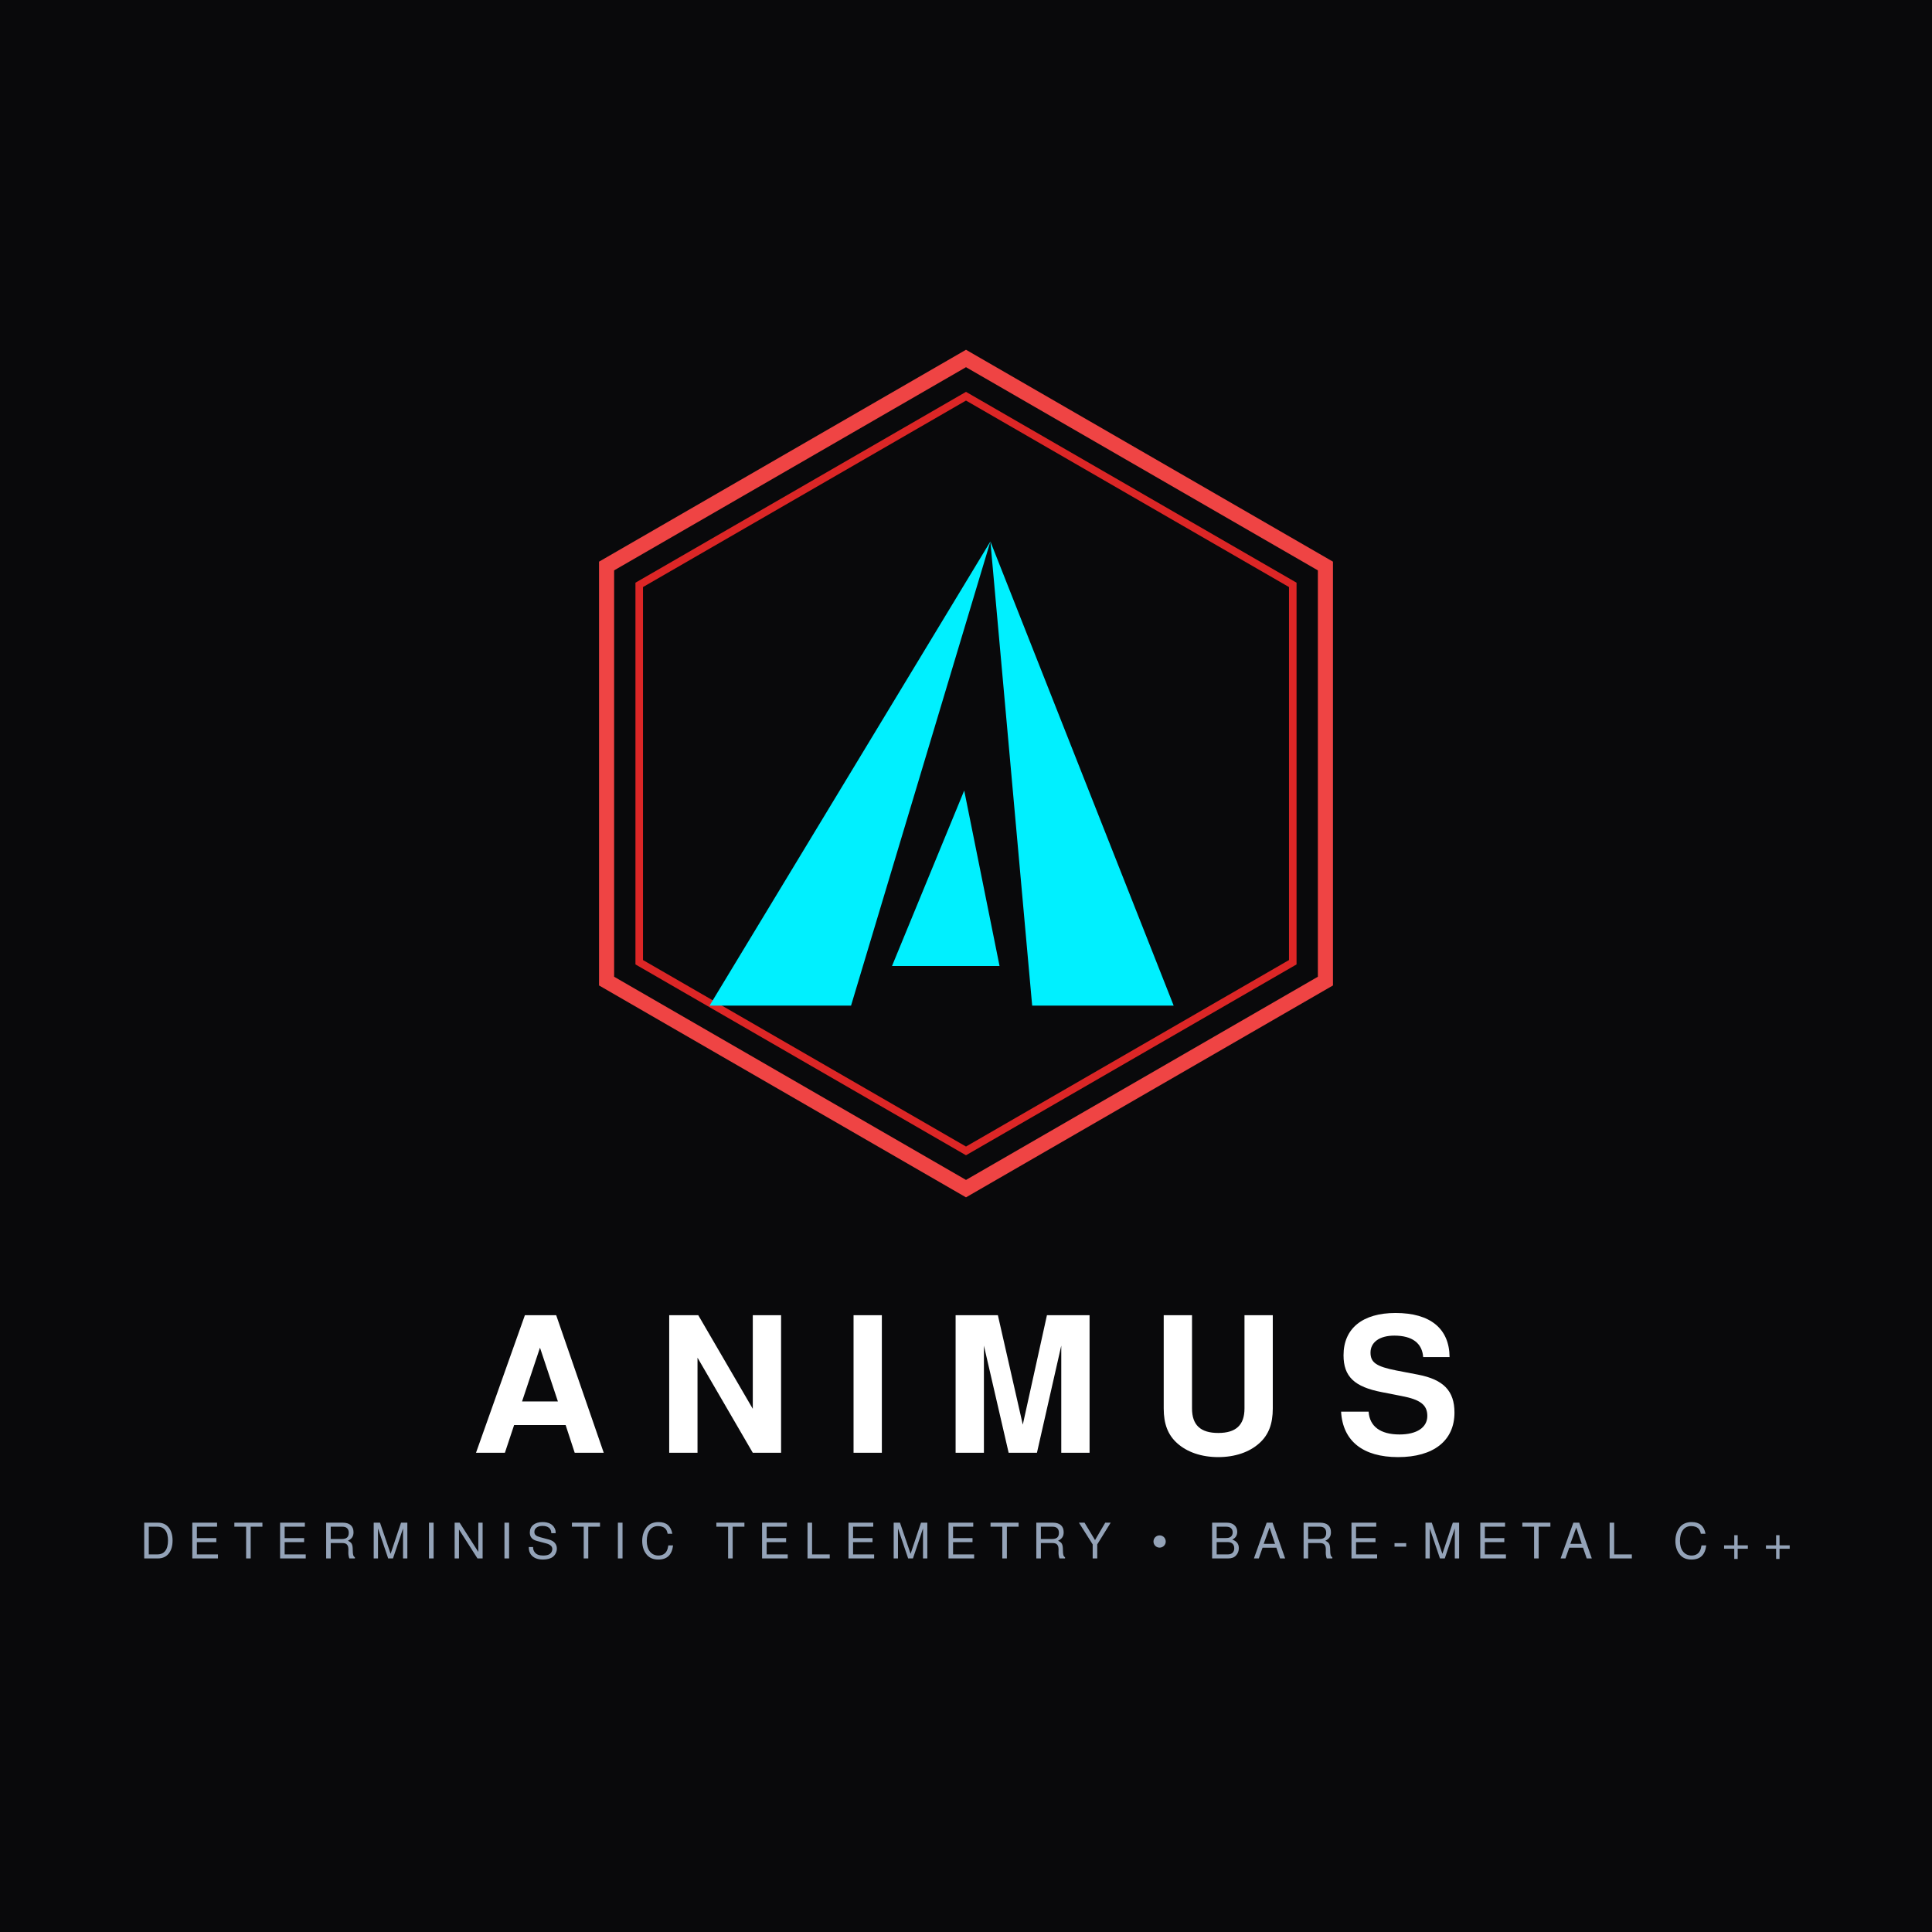
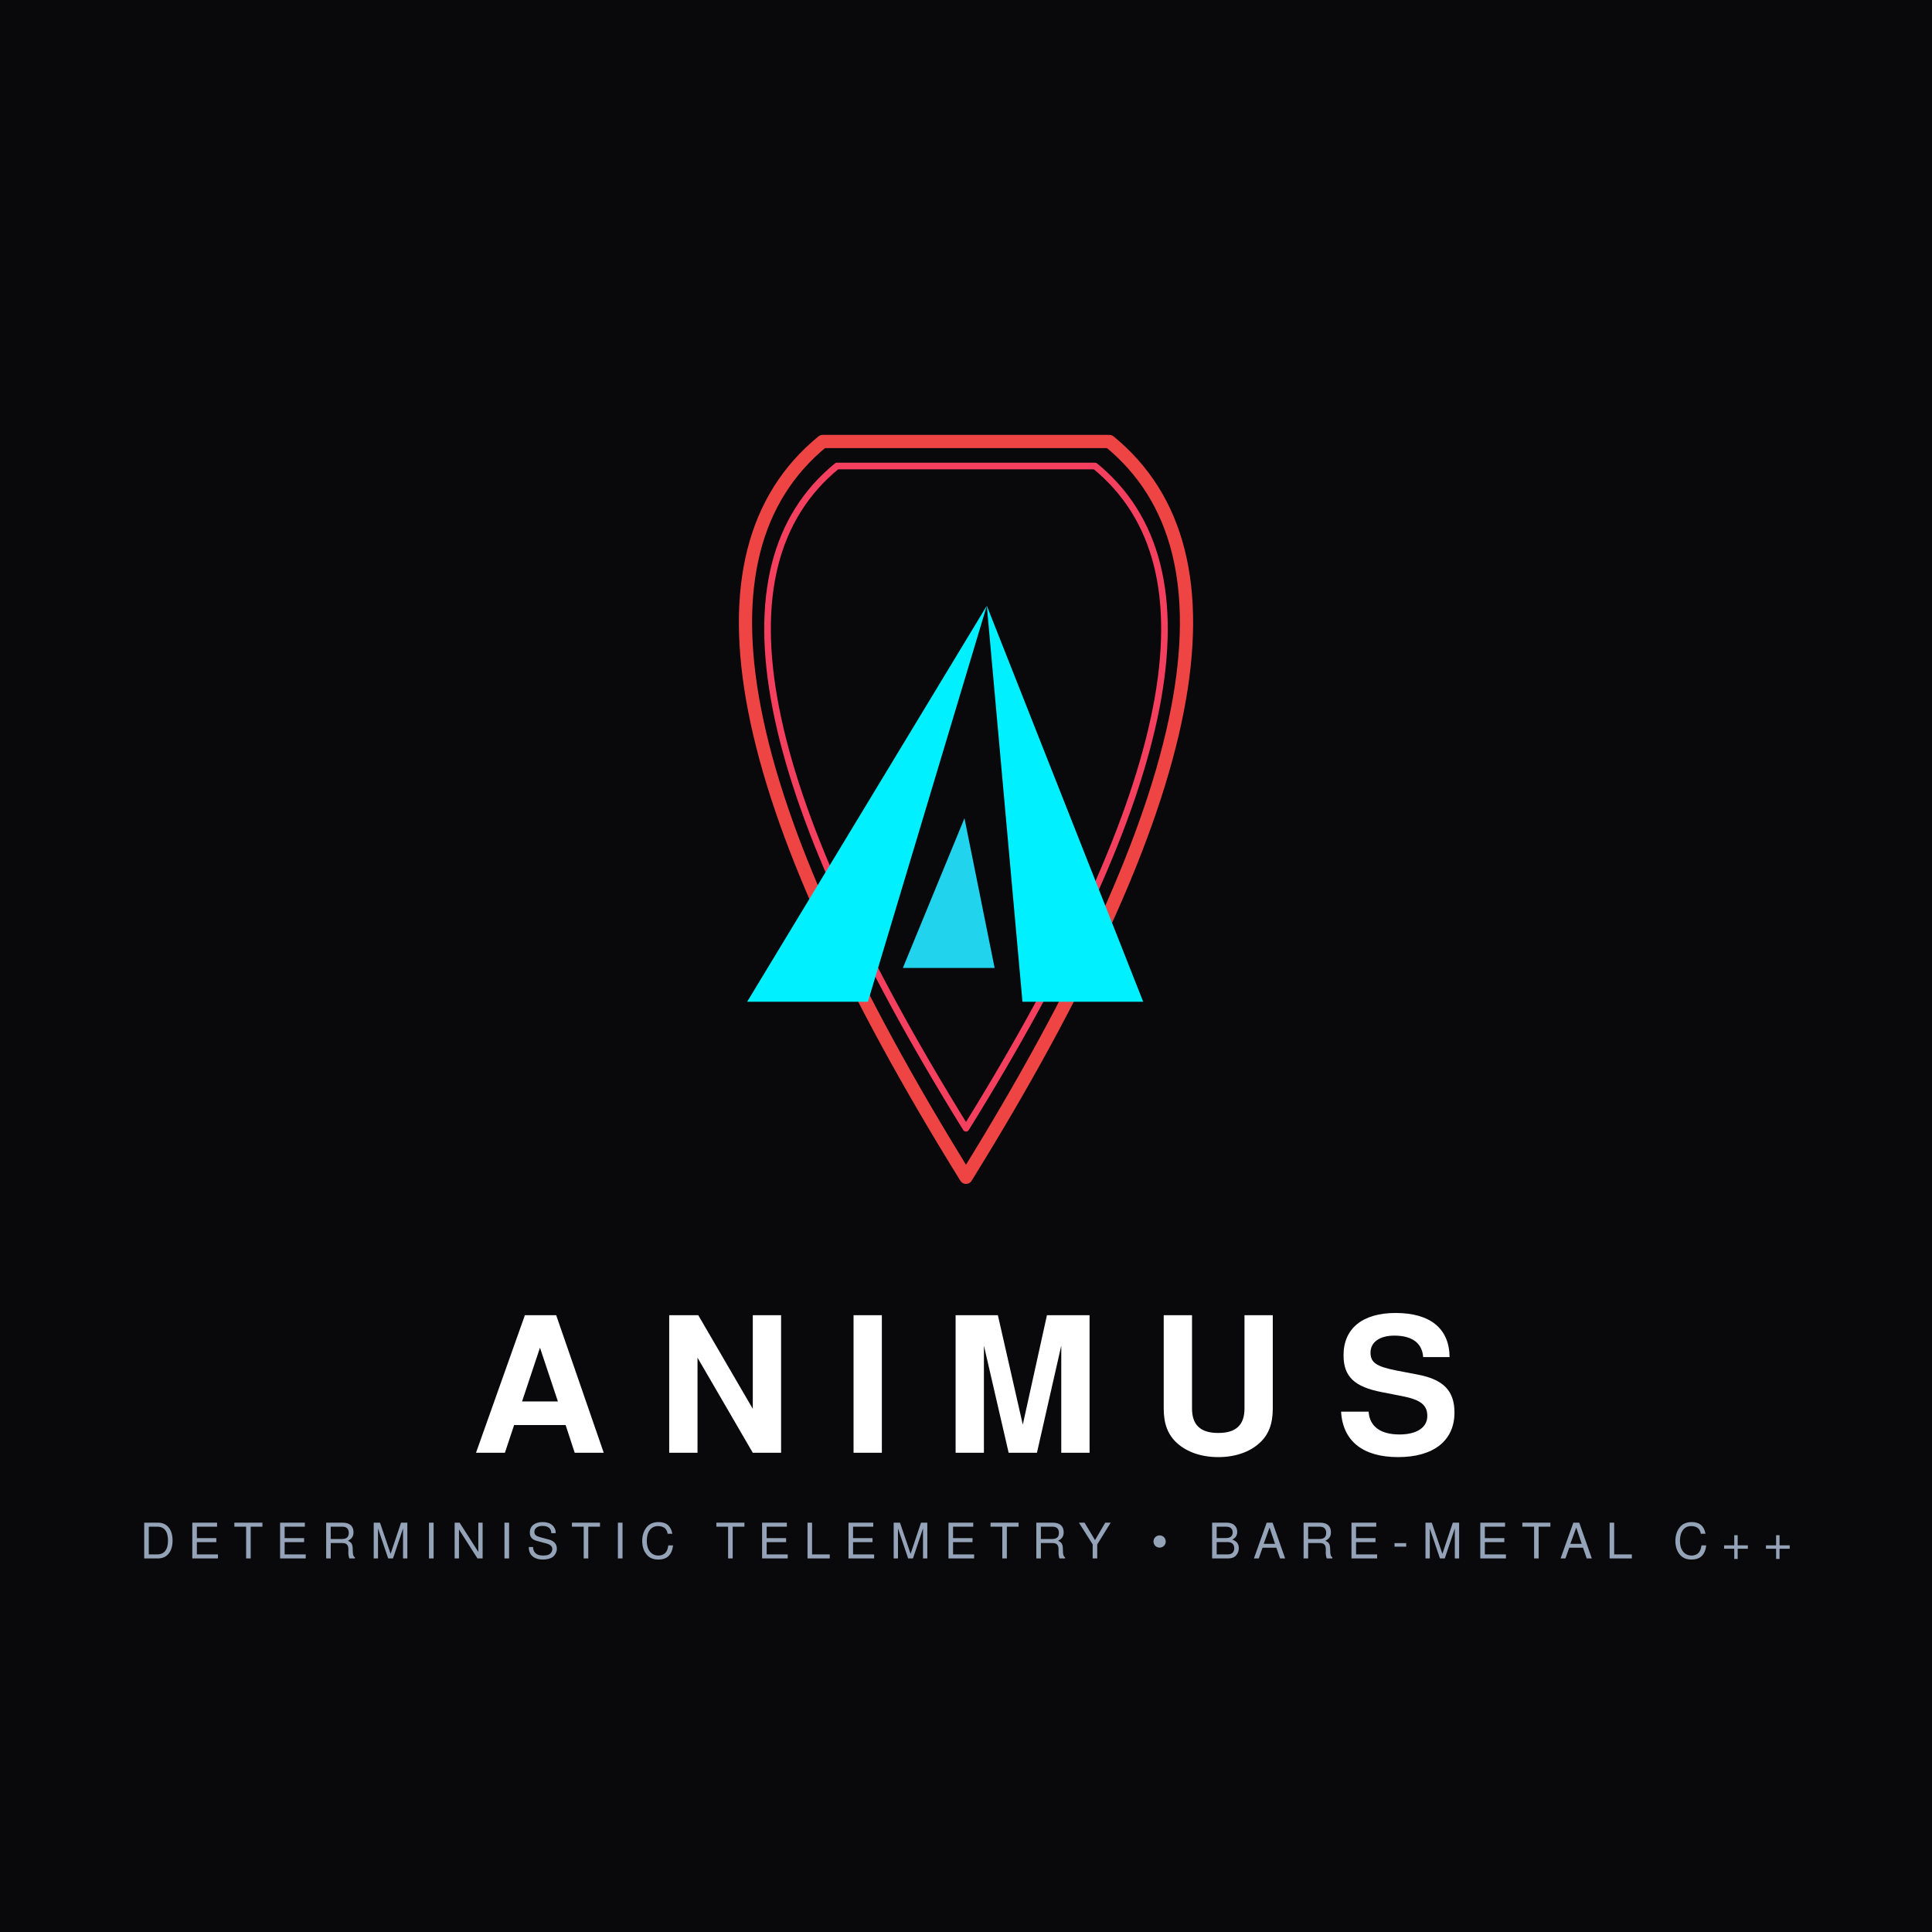
<svg xmlns="http://www.w3.org/2000/svg" viewBox="0 0 1024 1024" width="1024" height="1024" role="img" aria-labelledby="animusLogoTitle">
  <rect x="0" y="0" width="1024" height="1024" fill="#09090b" />
  <g transform="translate(256,154)">
-     <g fill="none" stroke-linejoin="miter" shape-rendering="geometricPrecision">
-       <polygon points="256,36 446.5,146 446.5,366 256,476 65.5,366 65.5,146" stroke="#EF4444" stroke-width="8" />
-       <polygon points="256,56 429.2,156 429.2,356 256,456 82.8,356 82.8,156" stroke="#DC2626" stroke-width="4" />
+     <g fill="none" stroke-linejoin="round" stroke-linecap="round" shape-rendering="geometricPrecision">
+       <path d="M 180,80 L 332,80 Q 442,170 256,470 Q 70,170 180,80 Z" stroke="#EF4444" stroke-width="7" />
+       <path d="M 187.6,93 L 324.4,93 Q 423.4,174 256,444 Q 88.6,174 187.6,93 Z" stroke="#F43F5E" stroke-width="3.5" />
    </g>
-     <g fill="#00F0FF" shape-rendering="geometricPrecision" transform="translate(256,256) scale(1.5) skewX(-6) translate(-100,-100)">
-       <path d="M 100 18 L 18 182 L 68 182 Z" />
-       <path d="M 100 18 L 132 182 L 182 182 Z" />
-       <path d="M 100 106 L 119 168 L 81 168 Z" />
+     <g shape-rendering="geometricPrecision" transform="translate(256,272) scale(1.28) skewX(-6) translate(-100,-100)">
+       <path d="M 100 18 L 18 182 L 68 182 Z" fill="#00F0FF" />
+       <path d="M 100 18 L 132 182 L 182 182 Z" fill="#00F0FF" />
+       <path d="M 100 106 L 119 168 L 81 168 Z" fill="#22D3EE" />
    </g>
  </g>
  <text x="512" y="770" text-anchor="middle" font-family="'Segoe UI', Helvetica, Arial, sans-serif" font-weight="700" font-size="100" letter-spacing="26" fill="#FFFFFF">ANIMUS</text>
  <text x="512" y="826" text-anchor="middle" font-family="'Segoe UI', Helvetica, Arial, sans-serif" font-weight="500" font-size="26" letter-spacing="7" fill="#94A3B8">DETERMINISTIC TELEMETRY • BARE-METAL C++</text>
</svg>
